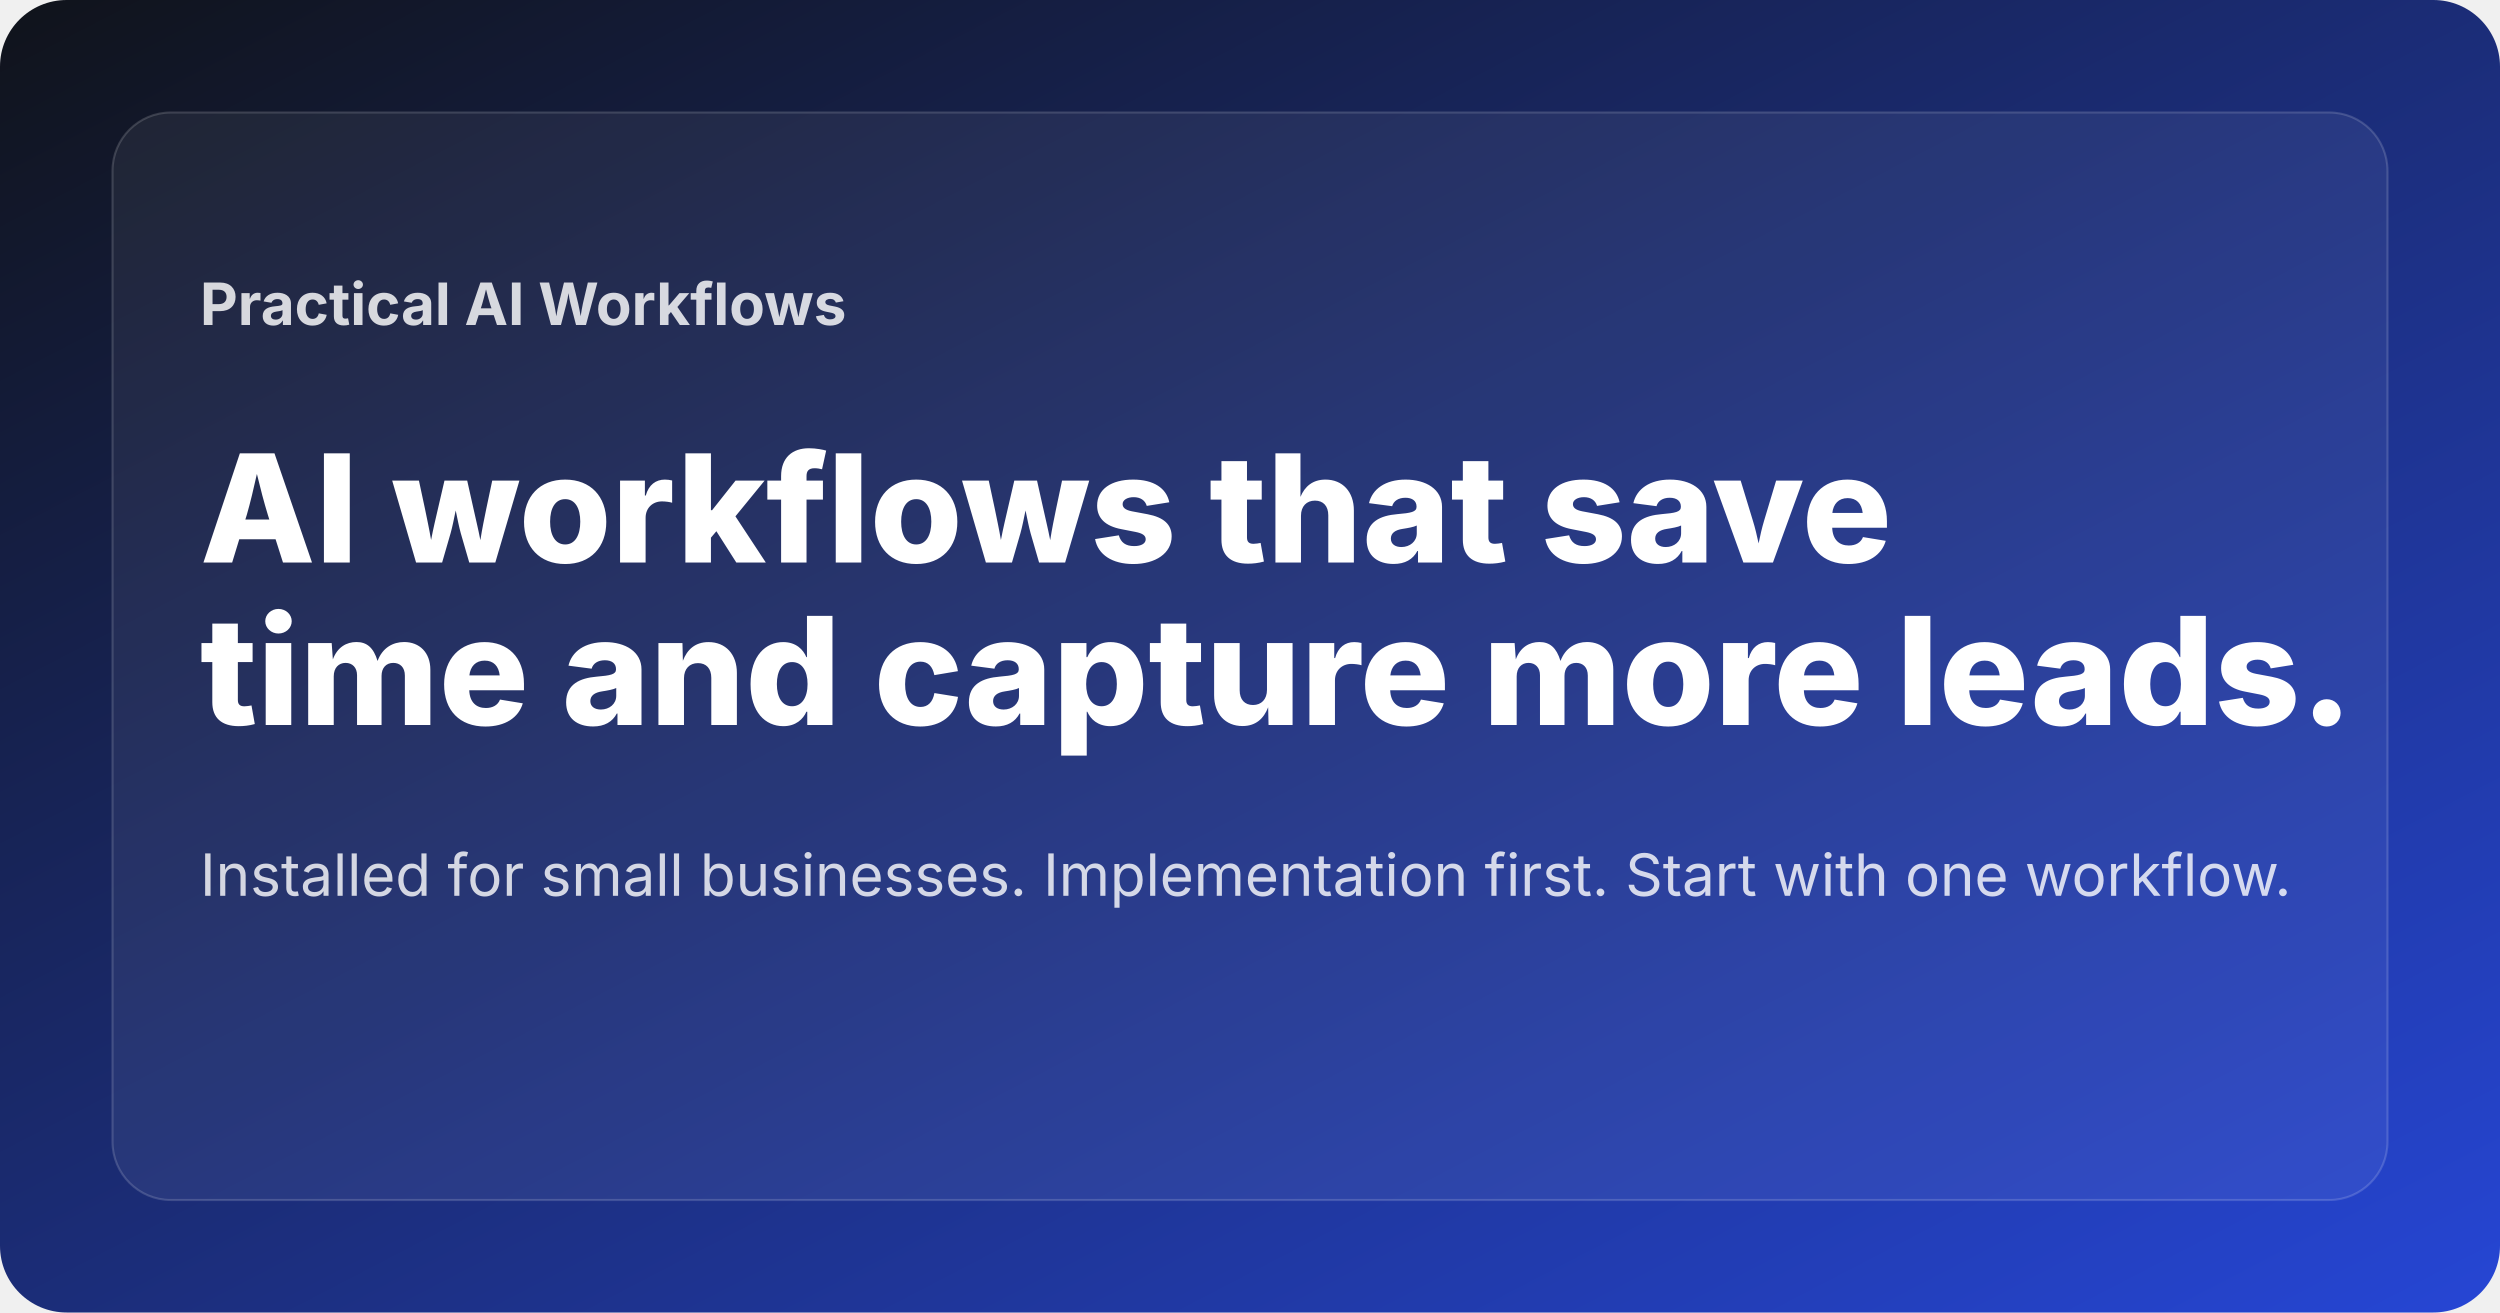
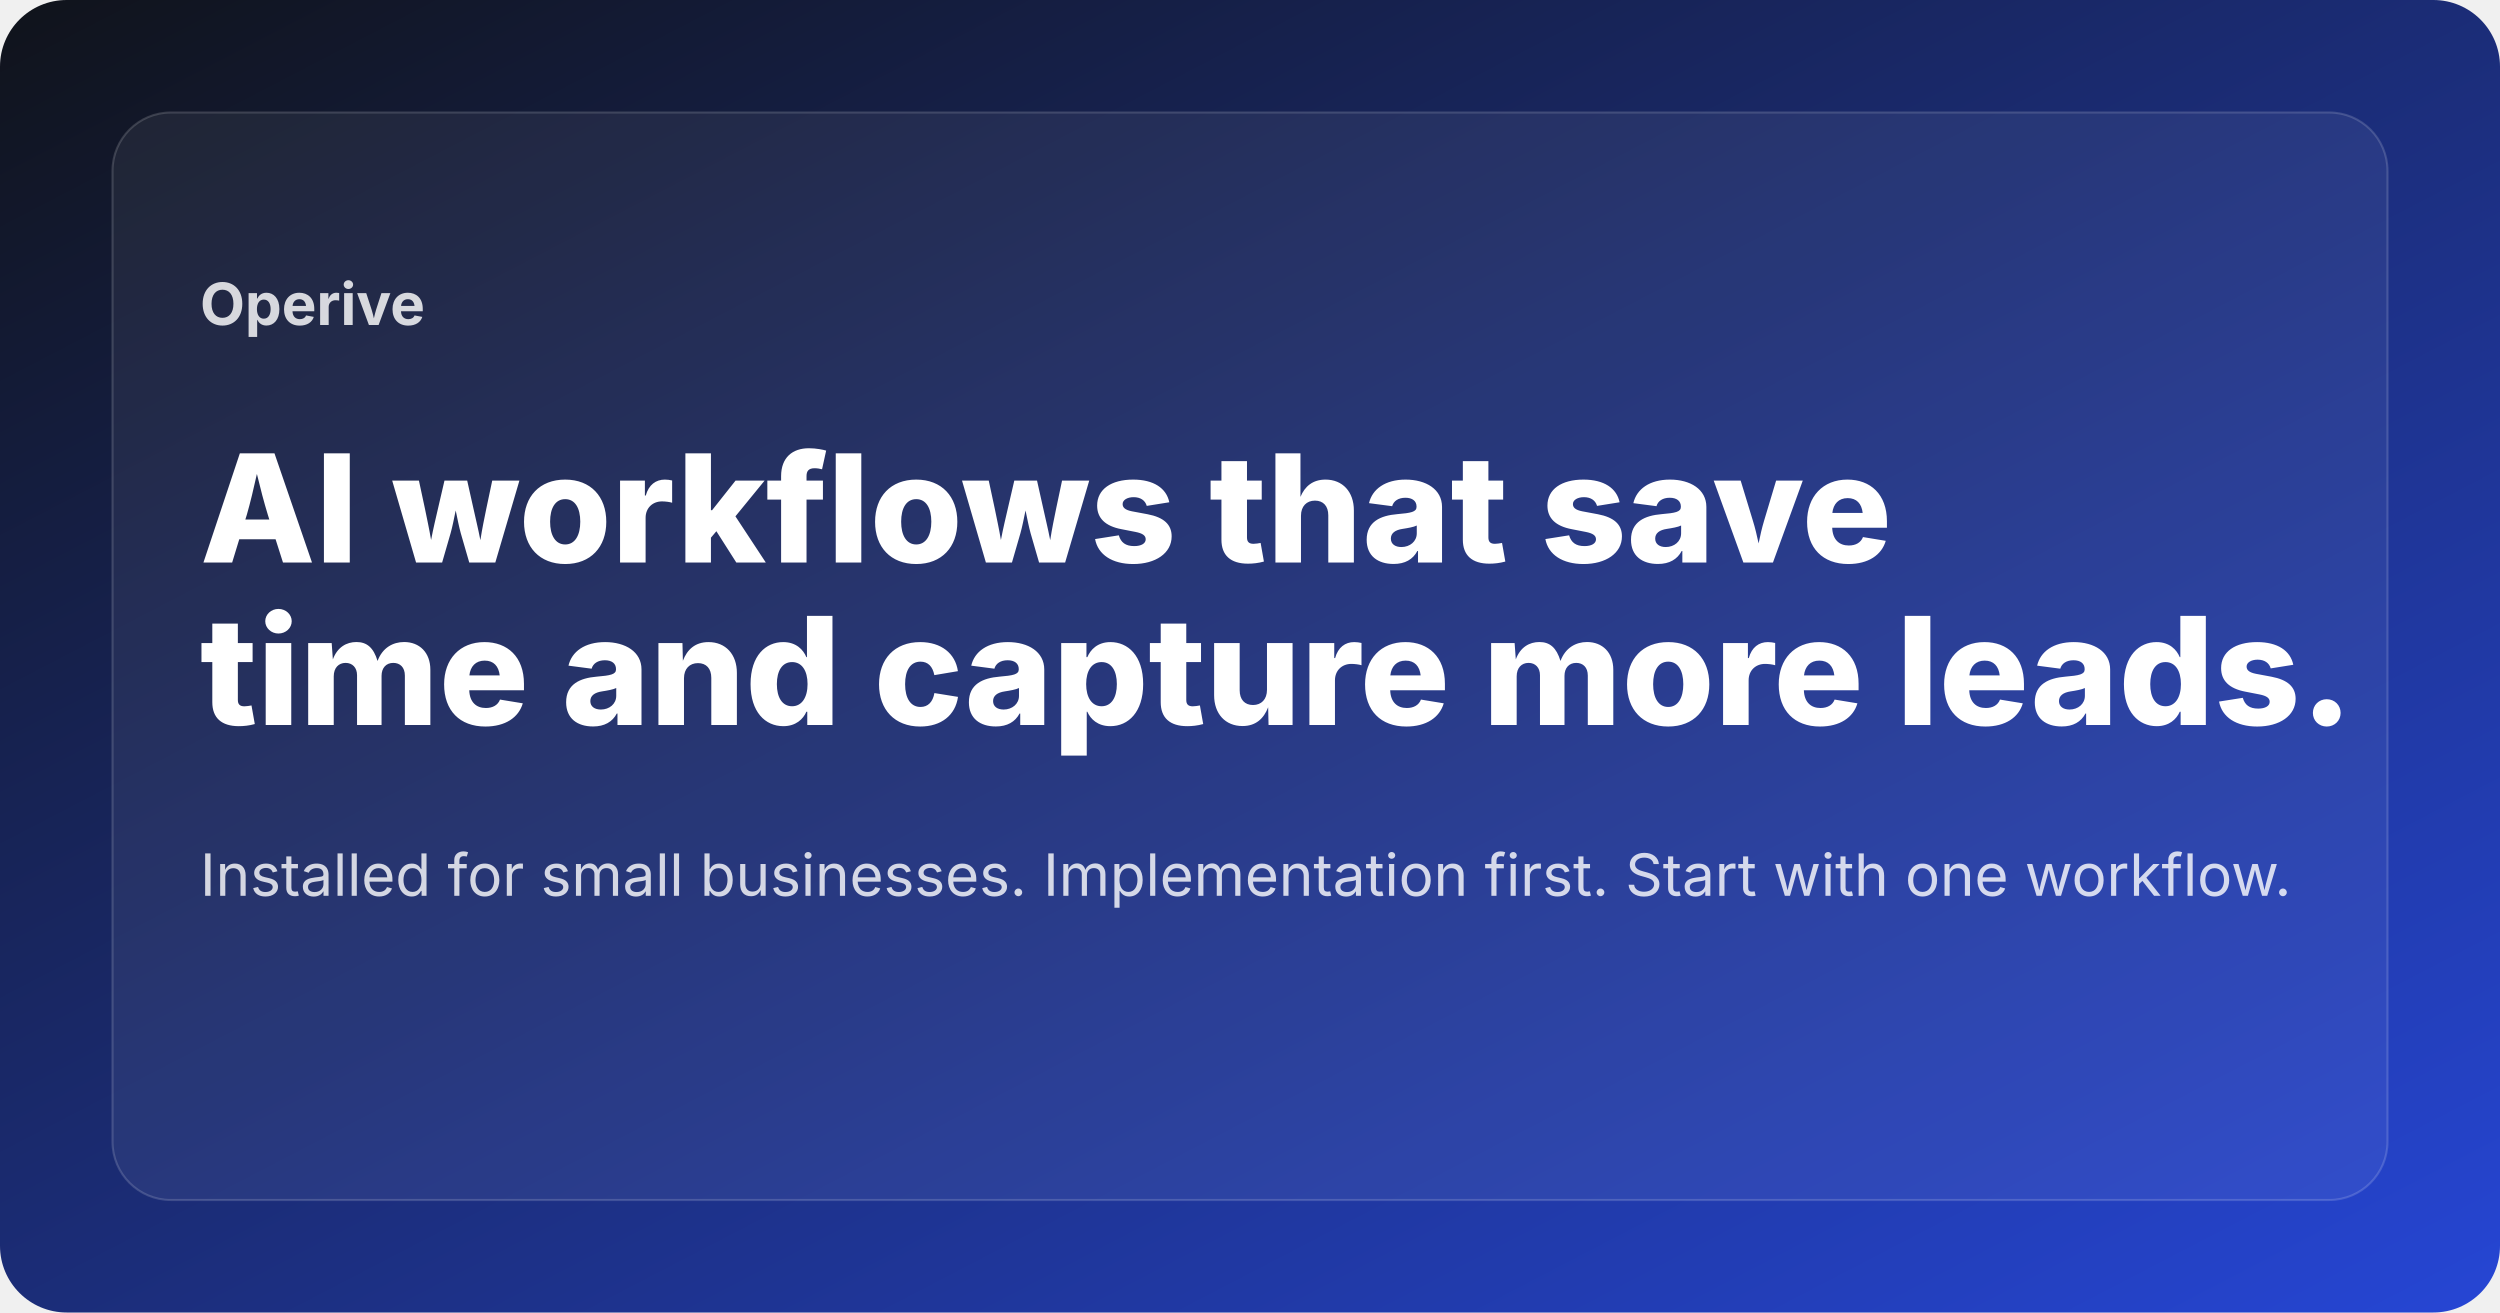
<svg xmlns="http://www.w3.org/2000/svg" width="1200" height="630" viewBox="0 0 1200 630">
  <defs>
    <linearGradient id="bg" x1="0" x2="1" y1="0" y2="1">
      <stop offset="0%" stop-color="#10131a" />
      <stop offset="100%" stop-color="#2646d5" />
    </linearGradient>
  </defs>
  <rect width="1200" height="630" fill="url(#bg)" rx="32" />
  <rect x="54" y="54" width="1092" height="522" rx="28" fill="rgba(255,255,255,0.06)" stroke="rgba(255,255,255,0.16)" />
  <g font-family="Inter, Arial, sans-serif" fill="#ffffff">
-     <text x="96" y="156" font-size="28" font-weight="700" opacity="0.82">Practical AI Workflows</text>
+     <text x="96" y="156" font-size="28" font-weight="700" opacity="0.82">Operive</text>
    <text x="96" y="270" font-size="72" font-weight="800">AI workflows that save</text>
    <text x="96" y="348" font-size="72" font-weight="800">time and capture more leads.</text>
    <text x="96" y="430" font-size="28" opacity="0.8">Installed for small businesses. Implementation first. Start with one workflow.</text>
  </g>
</svg>
